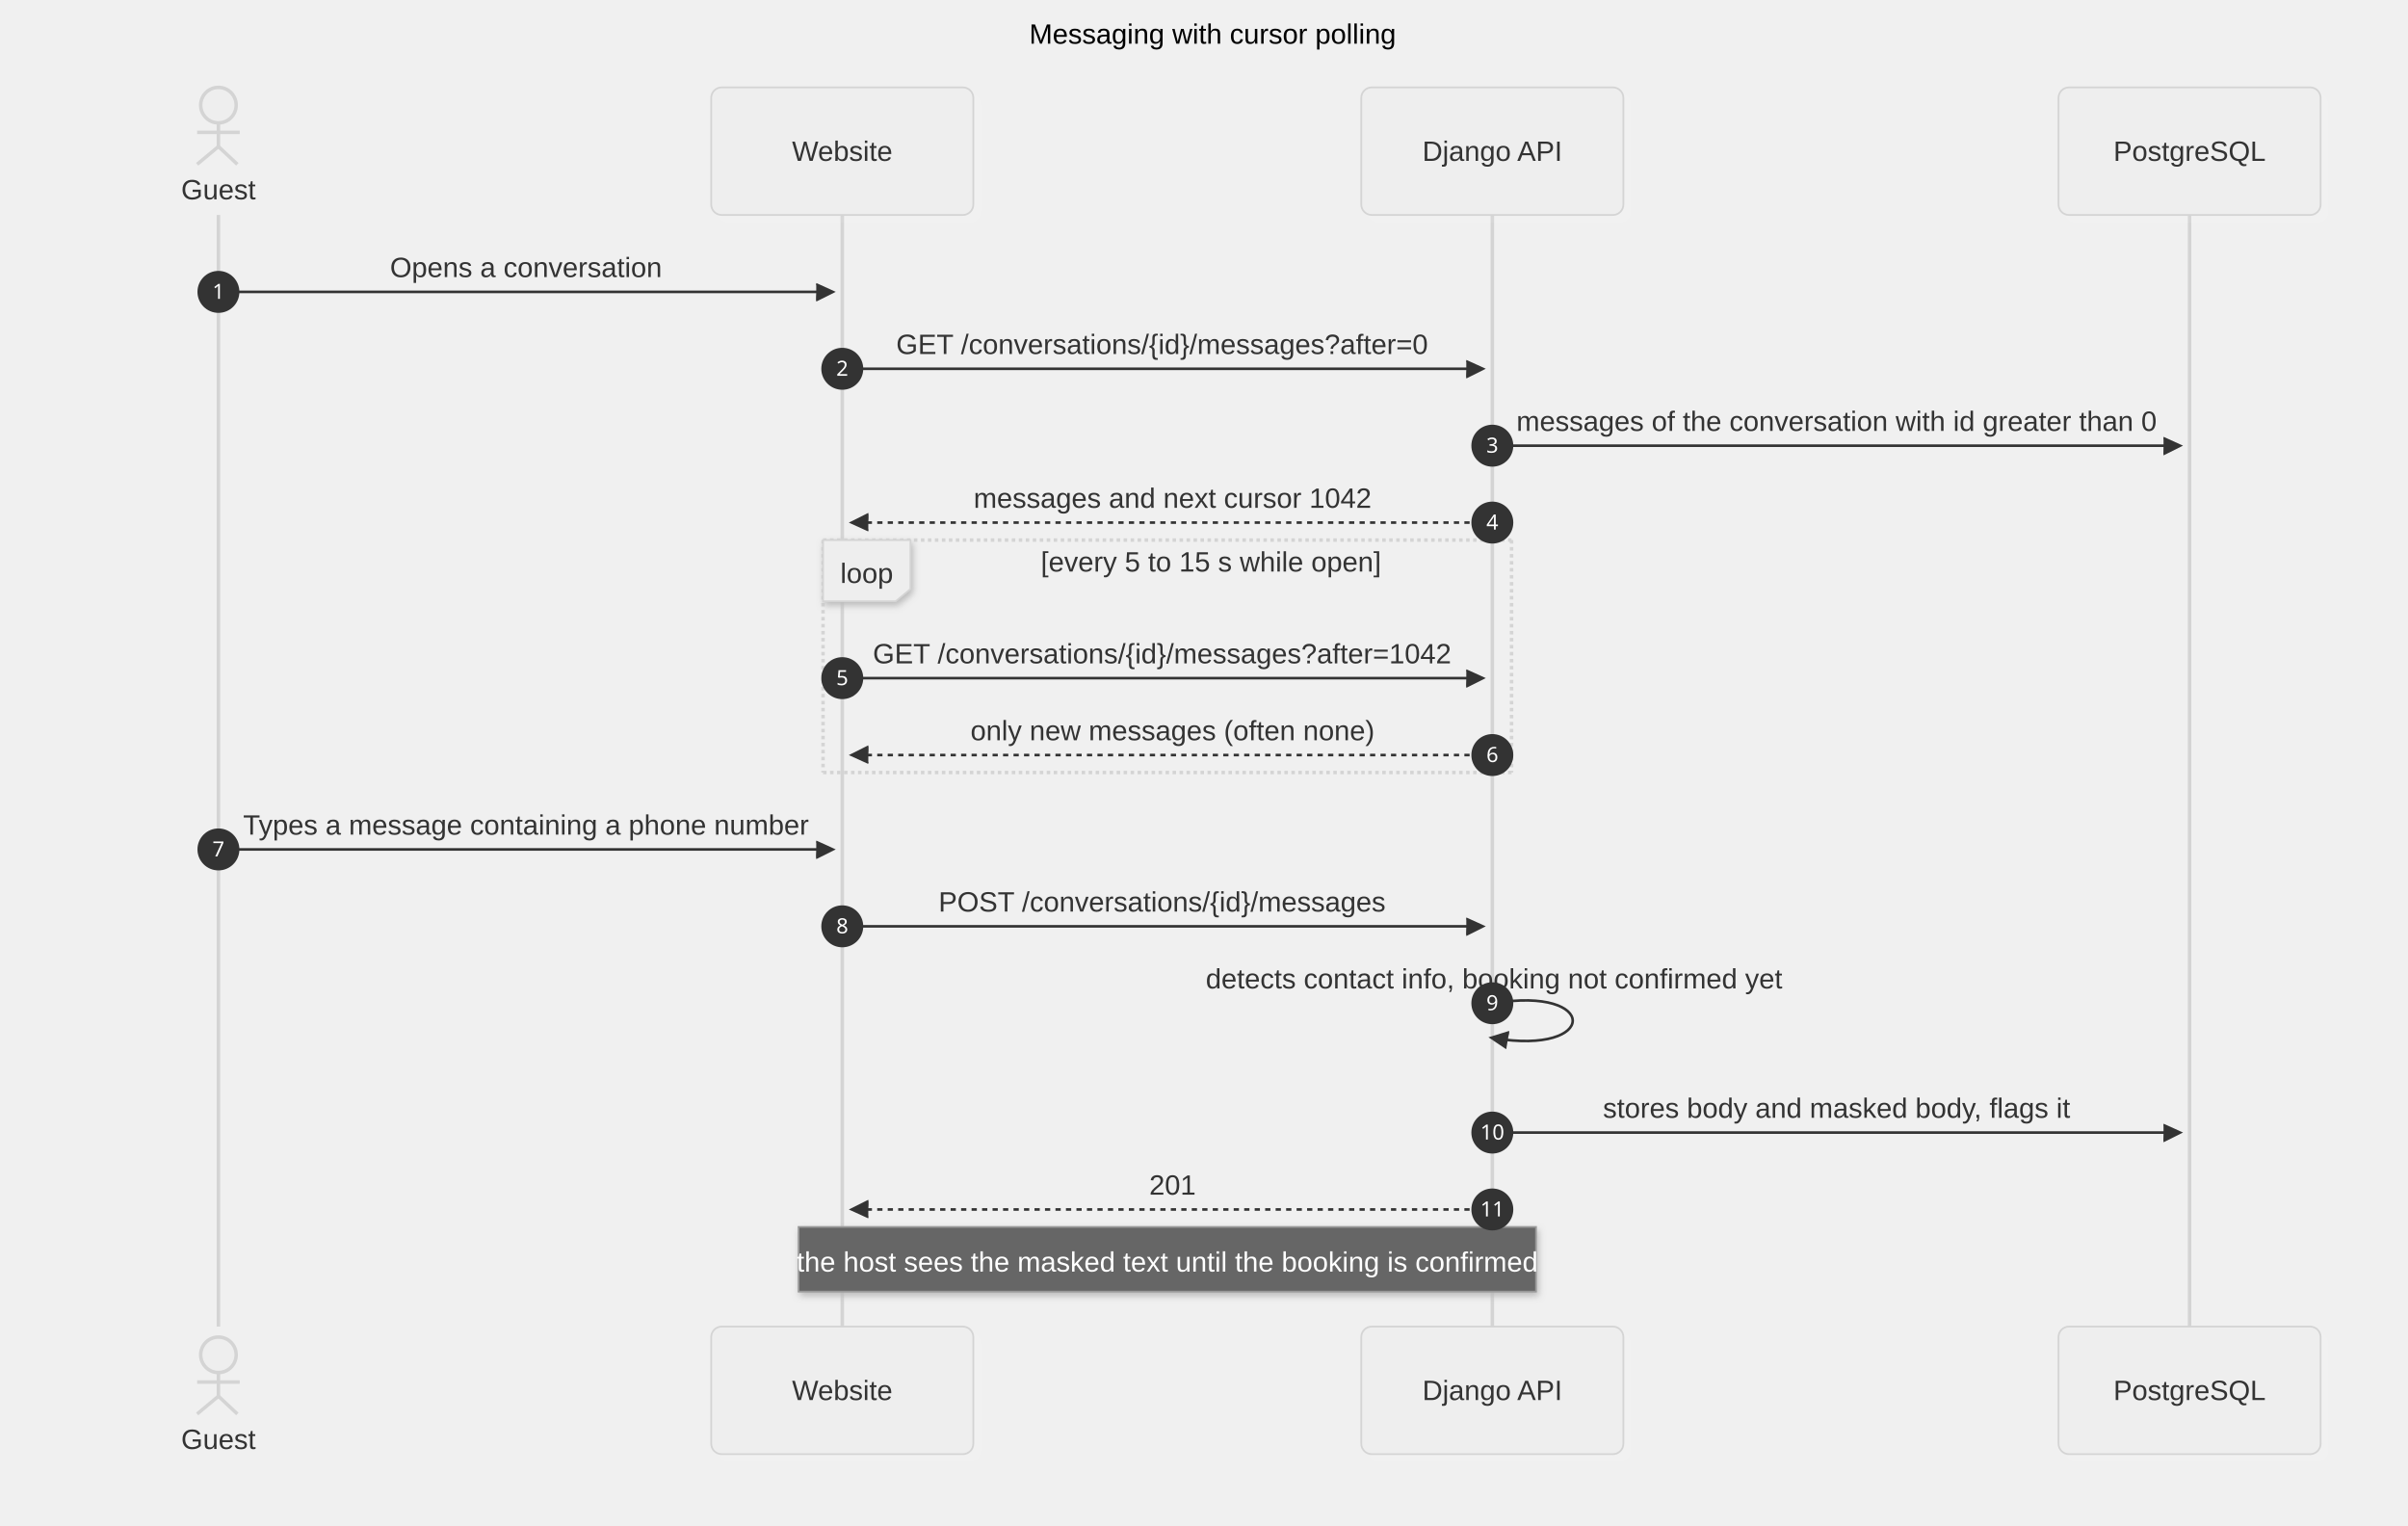
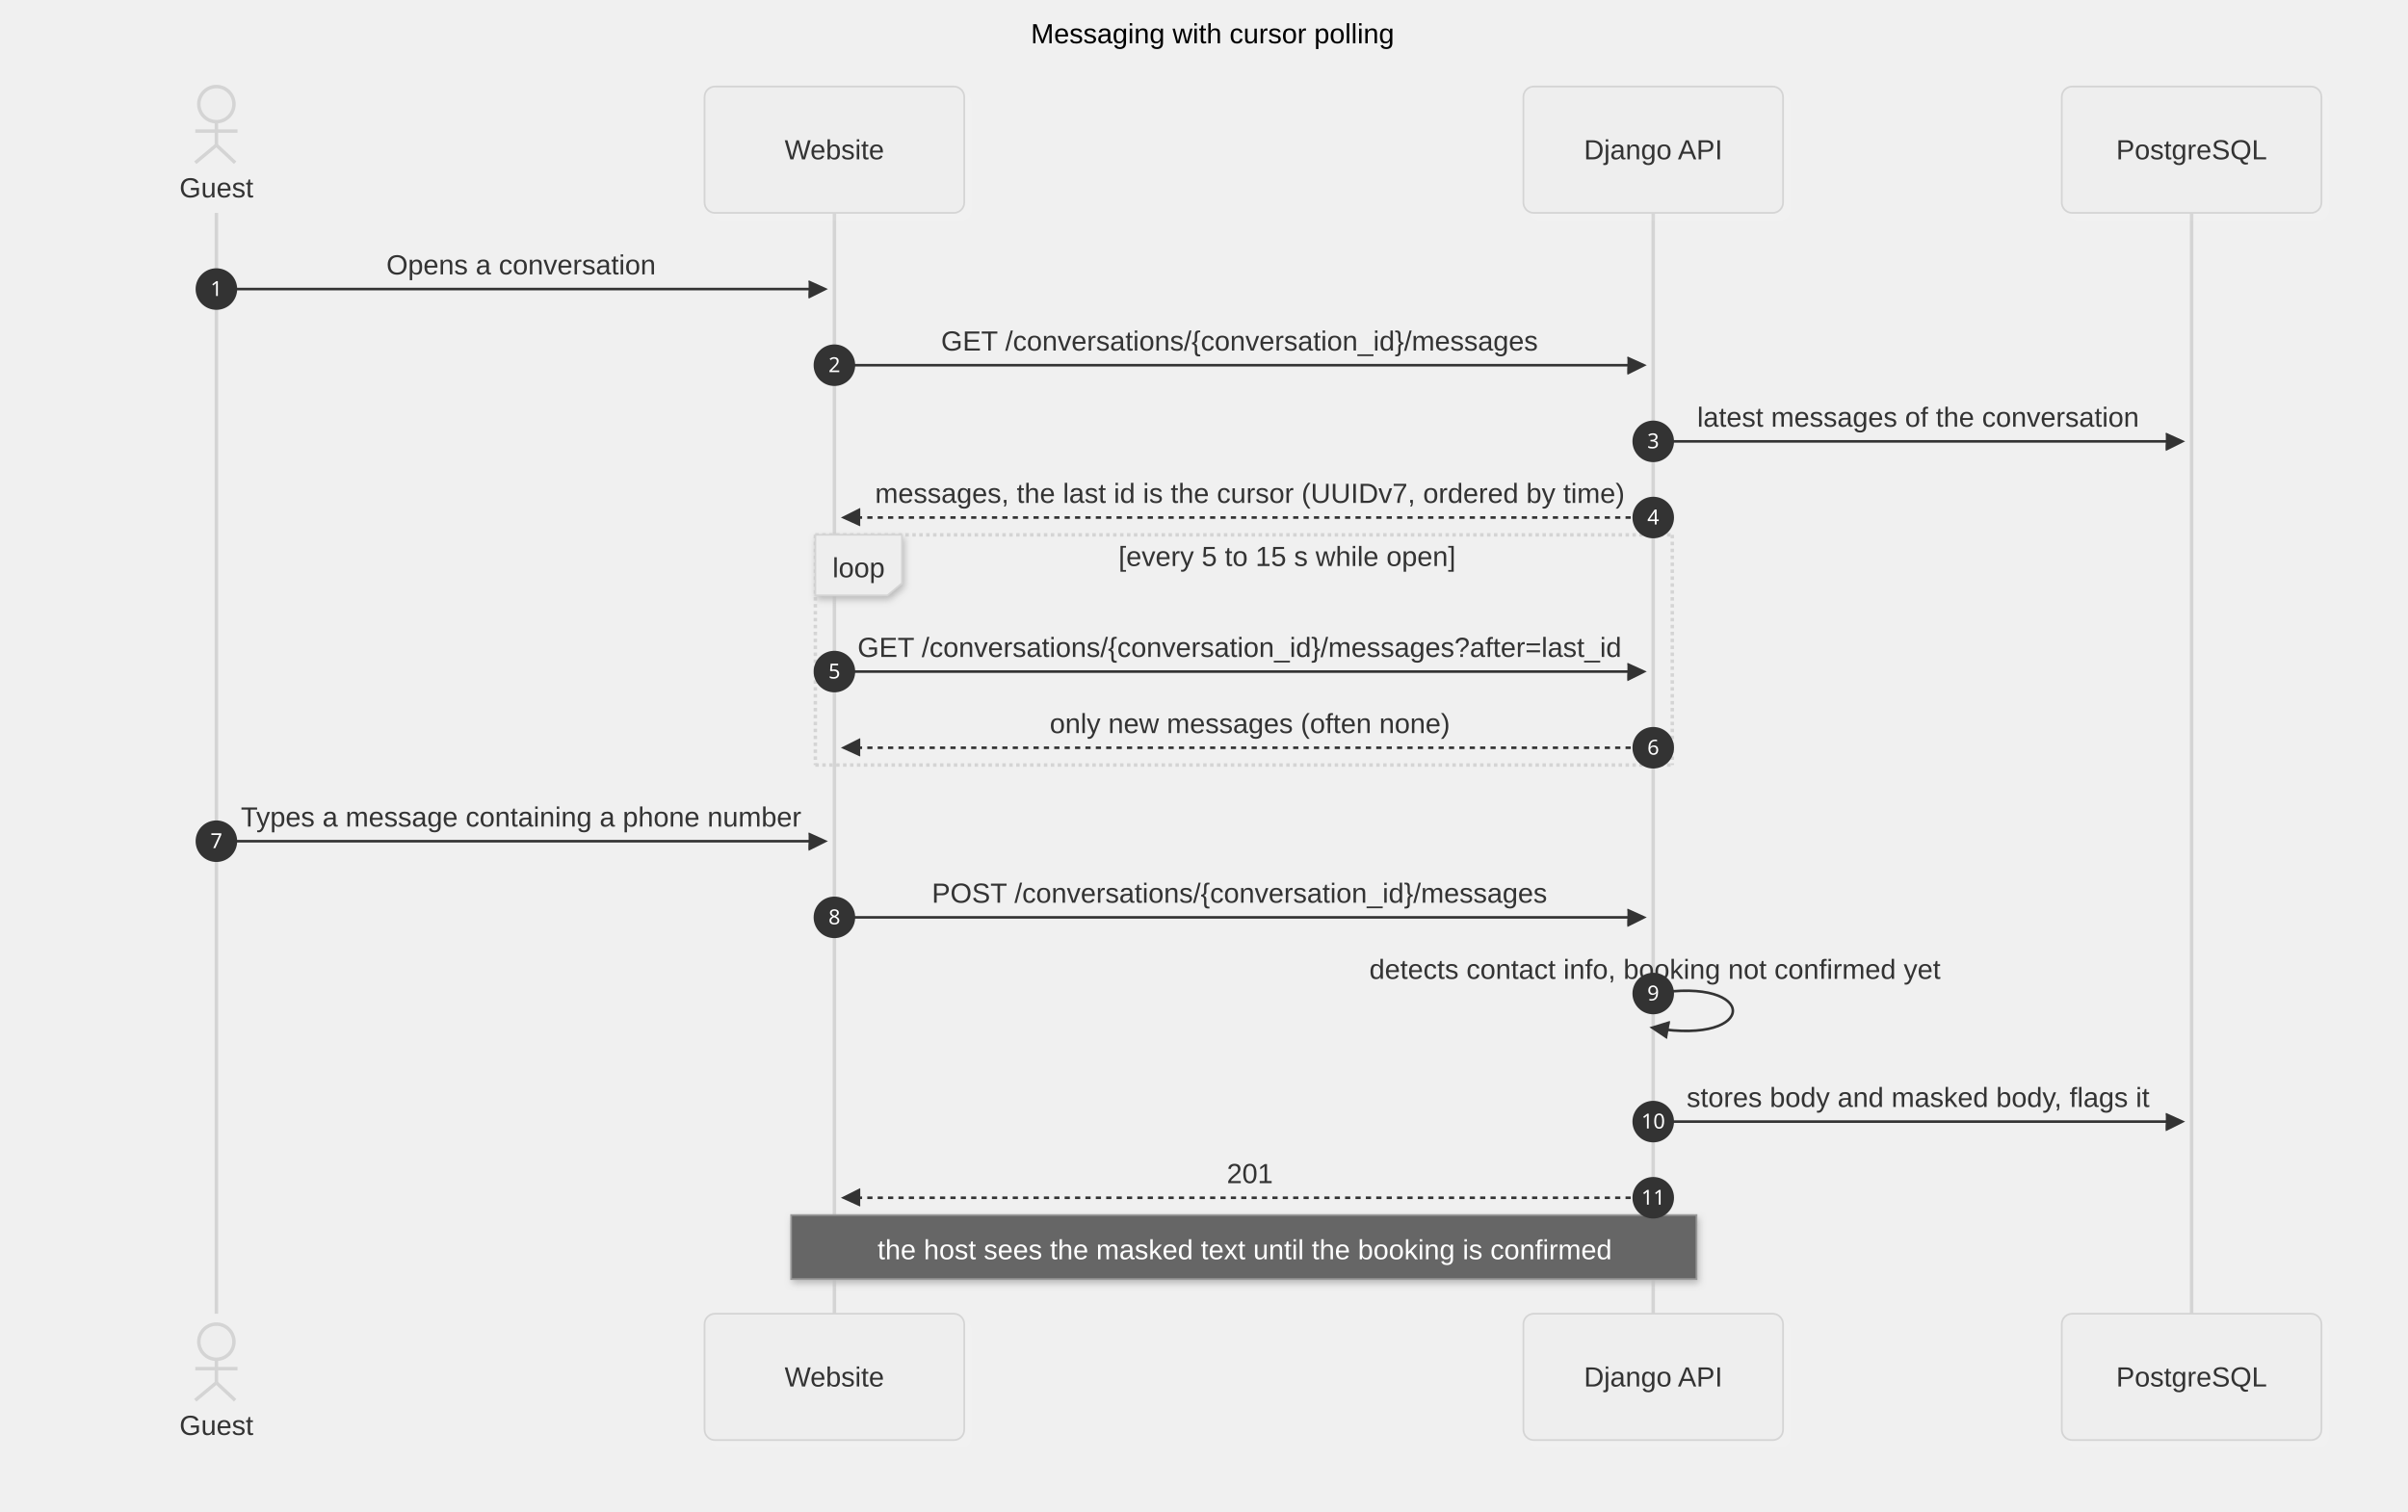
- <svg xmlns="http://www.w3.org/2000/svg" id="my-svg" width="100%" style="max-width: 1378px; background-color: white;" viewBox="-50 -50 1378 873" role="graphics-document document" aria-roledescription="sequence">
+ <svg xmlns="http://www.w3.org/2000/svg" id="my-svg" width="100%" style="max-width: 1391px; background-color: white;" viewBox="-50 -50 1391 873" role="graphics-document document" aria-roledescription="sequence">
  <g>
-     <rect x="1128" y="709" fill="#eaeaea" stroke="#666" width="150" height="73" name="DB" rx="6" ry="6" class="actor actor-bottom" data-look="neo" filter="url(#my-svg-drop-shadow)" />
-     <text x="1203" y="745.5" dominant-baseline="central" alignment-baseline="central" class="actor actor-box" style="text-anchor: middle; font-size: 16px; font-weight: 400;">
-       <tspan x="1203" dy="0">PostgreSQL</tspan>
+     <rect x="1141" y="709" fill="#eaeaea" stroke="#666" width="150" height="73" name="DB" rx="6" ry="6" class="actor actor-bottom" data-look="neo" filter="url(#my-svg-drop-shadow)" />
+     <text x="1216" y="745.5" dominant-baseline="central" alignment-baseline="central" class="actor actor-box" style="text-anchor: middle; font-size: 16px; font-weight: 400;">
+       <tspan x="1216" dy="0">PostgreSQL</tspan>
    </text>
  </g>
  <g>
-     <rect x="729" y="709" fill="#eaeaea" stroke="#666" width="150" height="73" name="A" rx="6" ry="6" class="actor actor-bottom" data-look="neo" filter="url(#my-svg-drop-shadow)" />
-     <text x="804" y="745.5" dominant-baseline="central" alignment-baseline="central" class="actor actor-box" style="text-anchor: middle; font-size: 16px; font-weight: 400;">
-       <tspan x="804" dy="0">Django API</tspan>
+     <rect x="830" y="709" fill="#eaeaea" stroke="#666" width="150" height="73" name="A" rx="6" ry="6" class="actor actor-bottom" data-look="neo" filter="url(#my-svg-drop-shadow)" />
+     <text x="905" y="745.5" dominant-baseline="central" alignment-baseline="central" class="actor actor-box" style="text-anchor: middle; font-size: 16px; font-weight: 400;">
+       <tspan x="905" dy="0">Django API</tspan>
    </text>
  </g>
  <g>
    <rect x="357" y="709" fill="#eaeaea" stroke="#666" width="150" height="73" name="W" rx="6" ry="6" class="actor actor-bottom" data-look="neo" filter="url(#my-svg-drop-shadow)" />
    <text x="432" y="745.5" dominant-baseline="central" alignment-baseline="central" class="actor actor-box" style="text-anchor: middle; font-size: 16px; font-weight: 400;">
      <tspan x="432" dy="0">Website</tspan>
    </text>
  </g>
  <g />
  <g>
-     <line id="actor3" x1="1203" y1="73" x2="1203" y2="709" class="actor-line 200" stroke-width="0.5px" stroke="#999" name="DB" data-et="life-line" data-id="DB" />
+     <line id="actor3" x1="1216" y1="73" x2="1216" y2="709" class="actor-line 200" stroke-width="0.5px" stroke="#999" name="DB" data-et="life-line" data-id="DB" />
    <g id="root-3" data-look="neo" data-et="participant" data-type="participant" data-id="DB">
-       <rect x="1128" y="0" fill="#eaeaea" stroke="#666" width="150" height="73" name="DB" rx="6" ry="6" class="actor actor-top" data-look="neo" filter="url(#my-svg-drop-shadow)" />
-       <text x="1203" y="36.5" dominant-baseline="central" alignment-baseline="central" class="actor actor-box" style="text-anchor: middle; font-size: 16px; font-weight: 400;">
-         <tspan x="1203" dy="0">PostgreSQL</tspan>
+       <rect x="1141" y="0" fill="#eaeaea" stroke="#666" width="150" height="73" name="DB" rx="6" ry="6" class="actor actor-top" data-look="neo" filter="url(#my-svg-drop-shadow)" />
+       <text x="1216" y="36.5" dominant-baseline="central" alignment-baseline="central" class="actor actor-box" style="text-anchor: middle; font-size: 16px; font-weight: 400;">
+         <tspan x="1216" dy="0">PostgreSQL</tspan>
      </text>
    </g>
  </g>
  <g>
-     <line id="actor2" x1="804" y1="73" x2="804" y2="709" class="actor-line 200" stroke-width="0.5px" stroke="#999" name="A" data-et="life-line" data-id="A" />
+     <line id="actor2" x1="905" y1="73" x2="905" y2="709" class="actor-line 200" stroke-width="0.5px" stroke="#999" name="A" data-et="life-line" data-id="A" />
    <g id="root-2" data-look="neo" data-et="participant" data-type="participant" data-id="A">
-       <rect x="729" y="0" fill="#eaeaea" stroke="#666" width="150" height="73" name="A" rx="6" ry="6" class="actor actor-top" data-look="neo" filter="url(#my-svg-drop-shadow)" />
-       <text x="804" y="36.5" dominant-baseline="central" alignment-baseline="central" class="actor actor-box" style="text-anchor: middle; font-size: 16px; font-weight: 400;">
-         <tspan x="804" dy="0">Django API</tspan>
+       <rect x="830" y="0" fill="#eaeaea" stroke="#666" width="150" height="73" name="A" rx="6" ry="6" class="actor actor-top" data-look="neo" filter="url(#my-svg-drop-shadow)" />
+       <text x="905" y="36.5" dominant-baseline="central" alignment-baseline="central" class="actor actor-box" style="text-anchor: middle; font-size: 16px; font-weight: 400;">
+         <tspan x="905" dy="0">Django API</tspan>
      </text>
    </g>
  </g>
  <g>
    <line id="actor1" x1="432" y1="73" x2="432" y2="709" class="actor-line 200" stroke-width="0.5px" stroke="#999" name="W" data-et="life-line" data-id="W" />
    <g id="root-1" data-look="neo" data-et="participant" data-type="participant" data-id="W">
      <rect x="357" y="0" fill="#eaeaea" stroke="#666" width="150" height="73" name="W" rx="6" ry="6" class="actor actor-top" data-look="neo" filter="url(#my-svg-drop-shadow)" />
      <text x="432" y="36.5" dominant-baseline="central" alignment-baseline="central" class="actor actor-box" style="text-anchor: middle; font-size: 16px; font-weight: 400;">
        <tspan x="432" dy="0">Website</tspan>
      </text>
    </g>
  </g>
  <g>
    <line id="actor0" x1="75" y1="73" x2="75" y2="709" class="actor-line 200" stroke-width="0.5px" stroke="#999" name="G" data-et="life-line" data-id="G" />
  </g>
  <style>#my-svg{font-family:Arial,sans-serif;font-size:16px;fill:#000000;}@keyframes edge-animation-frame{from{stroke-dashoffset:0;}}@keyframes dash{to{stroke-dashoffset:0;}}#my-svg .edge-animation-slow{stroke-dasharray:9,5!important;stroke-dashoffset:900;animation:dash 50s linear infinite;stroke-linecap:round;}#my-svg .edge-animation-fast{stroke-dasharray:9,5!important;stroke-dashoffset:900;animation:dash 20s linear infinite;stroke-linecap:round;}#my-svg .error-icon{fill:#552222;}#my-svg .error-text{fill:#552222;stroke:#552222;}#my-svg .edge-thickness-normal{stroke-width:1px;}#my-svg .edge-thickness-thick{stroke-width:3.5px;}#my-svg .edge-pattern-solid{stroke-dasharray:0;}#my-svg .edge-thickness-invisible{stroke-width:0;fill:none;}#my-svg .edge-pattern-dashed{stroke-dasharray:3;}#my-svg .edge-pattern-dotted{stroke-dasharray:2;}#my-svg .marker{fill:#666;stroke:#666;}#my-svg .marker.cross{stroke:#666;}#my-svg svg{font-family:Arial,sans-serif;font-size:16px;}#my-svg p{margin:0;}#my-svg .actor{stroke:hsl(0, 0%, 83%);fill:#eee;stroke-width:1;}#my-svg rect.actor.outer-path[data-look="neo"]{filter:drop-shadow( 1px 2px 2px rgba(185,185,185,1));}#my-svg rect.note[data-look="neo"]{stroke:#999;fill:#666;filter:drop-shadow( 1px 2px 2px rgba(185,185,185,1));}#my-svg text.actor&gt;tspan{fill:#333;stroke:none;}#my-svg .actor-line{stroke:hsl(0, 0%, 83%);}#my-svg .innerArc{stroke-width:1.5;stroke-dasharray:none;}#my-svg .messageLine0{stroke-width:1.5;stroke-dasharray:none;stroke:#333;}#my-svg .messageLine1{stroke-width:1.5;stroke-dasharray:2,2;stroke:#333;}#my-svg [id$="-arrowhead"] path{fill:#333;stroke:#333;}#my-svg .sequenceNumber{fill:white;}#my-svg [id$="-sequencenumber"]{fill:#333;}#my-svg [id$="-crosshead"] path{fill:#333;stroke:#333;}#my-svg .messageText{fill:#333;stroke:none;}#my-svg .labelBox{stroke:hsl(0, 0%, 83%);fill:#eee;filter:drop-shadow( 1px 2px 2px rgba(185,185,185,1));}#my-svg .labelText,#my-svg .labelText&gt;tspan{fill:#333;stroke:none;}#my-svg .loopText,#my-svg .loopText&gt;tspan{fill:#333;stroke:none;}#my-svg .sectionTitle,#my-svg .sectionTitle&gt;tspan{fill:#333;stroke:none;}#my-svg .loopLine{stroke-width:2px;stroke-dasharray:2,2;stroke:hsl(0, 0%, 83%);fill:hsl(0, 0%, 83%);}#my-svg .note{stroke:#999;fill:#666;}#my-svg .noteText,#my-svg .noteText&gt;tspan{fill:#fff;stroke:none;}#my-svg .activation0{fill:#f4f4f4;stroke:#666;}#my-svg .activation1{fill:#f4f4f4;stroke:#666;}#my-svg .activation2{fill:#f4f4f4;stroke:#666;}#my-svg .actorPopupMenu{position:absolute;}#my-svg .actorPopupMenuPanel{position:absolute;fill:#eee;box-shadow:0px 8px 16px 0px rgba(0,0,0,0.2);filter:drop-shadow(3px 5px 2px rgb(0 0 0 / 0.4));}#my-svg .actor-man circle,#my-svg line{fill:#eee;stroke-width:2px;}#my-svg g rect.rect{filter:drop-shadow( 1px 2px 2px rgba(185,185,185,1));stroke:#999;}#my-svg .node .neo-node{stroke:#999;}#my-svg [data-look="neo"].node rect,#my-svg [data-look="neo"].cluster rect,#my-svg [data-look="neo"].node polygon{stroke:url(#my-svg-gradient);filter:drop-shadow( 1px 2px 2px rgba(185,185,185,1));}#my-svg [data-look="neo"].swimlane.cluster rect{filter:none;}#my-svg [data-look="neo"].node path{stroke:url(#my-svg-gradient);stroke-width:1px;}#my-svg [data-look="neo"].node .outer-path{filter:drop-shadow( 1px 2px 2px rgba(185,185,185,1));}#my-svg [data-look="neo"].node .neo-line path{stroke:#999;filter:none;}#my-svg [data-look="neo"].node circle{stroke:url(#my-svg-gradient);filter:drop-shadow( 1px 2px 2px rgba(185,185,185,1));}#my-svg [data-look="neo"].node circle .state-start{fill:#000000;}#my-svg [data-look="neo"].icon-shape .icon{fill:url(#my-svg-gradient);filter:drop-shadow( 1px 2px 2px rgba(185,185,185,1));}#my-svg [data-look="neo"].icon-shape .icon-neo path{stroke:url(#my-svg-gradient);filter:drop-shadow( 1px 2px 2px rgba(185,185,185,1));}#my-svg :root{--mermaid-font-family:"trebuchet ms",verdana,arial,sans-serif;}</style>
  <g />
  <defs>
    <symbol id="my-svg-computer" width="24" height="24">
      <path transform="scale(.5)" d="M2 2v13h20v-13h-20zm18 11h-16v-9h16v9zm-10.228 6l.466-1h3.524l.467 1h-4.457zm14.228 3h-24l2-6h2.104l-1.33 4h18.45l-1.297-4h2.073l2 6zm-5-10h-14v-7h14v7z" />
    </symbol>
  </defs>
  <defs>
    <symbol id="my-svg-database" fill-rule="evenodd" clip-rule="evenodd">
      <path transform="scale(.5)" d="M12.258.001l.256.004.255.005.253.008.251.01.249.012.247.015.246.016.242.019.241.02.239.023.236.024.233.027.231.028.229.031.225.032.223.034.22.036.217.038.214.04.211.041.208.043.205.045.201.046.198.048.194.05.191.051.187.053.183.054.18.056.175.057.172.059.168.06.163.061.16.063.155.064.15.066.074.033.073.033.071.034.07.034.069.035.068.035.067.035.066.035.064.036.064.036.062.036.06.036.06.037.058.037.058.037.055.038.055.038.053.038.052.038.051.039.05.039.048.039.047.039.045.04.044.04.043.04.041.04.04.041.039.041.037.041.036.041.034.041.033.042.032.042.03.042.029.042.027.042.026.043.024.043.023.043.021.043.02.043.018.044.017.043.015.044.013.044.012.044.011.045.009.044.007.045.006.045.004.045.002.045.001.045v17l-.001.045-.002.045-.004.045-.006.045-.007.045-.009.044-.011.045-.012.044-.013.044-.015.044-.017.043-.018.044-.02.043-.021.043-.023.043-.024.043-.026.043-.027.042-.029.042-.03.042-.032.042-.033.042-.034.041-.036.041-.037.041-.039.041-.04.041-.041.04-.043.04-.044.04-.045.04-.047.039-.048.039-.05.039-.051.039-.052.038-.053.038-.055.038-.055.038-.058.037-.058.037-.06.037-.06.036-.062.036-.064.036-.064.036-.066.035-.067.035-.068.035-.069.035-.07.034-.071.034-.073.033-.074.033-.15.066-.155.064-.16.063-.163.061-.168.06-.172.059-.175.057-.18.056-.183.054-.187.053-.191.051-.194.05-.198.048-.201.046-.205.045-.208.043-.211.041-.214.04-.217.038-.22.036-.223.034-.225.032-.229.031-.231.028-.233.027-.236.024-.239.023-.241.02-.242.019-.246.016-.247.015-.249.012-.251.01-.253.008-.255.005-.256.004-.258.001-.258-.001-.256-.004-.255-.005-.253-.008-.251-.01-.249-.012-.247-.015-.245-.016-.243-.019-.241-.02-.238-.023-.236-.024-.234-.027-.231-.028-.228-.031-.226-.032-.223-.034-.22-.036-.217-.038-.214-.04-.211-.041-.208-.043-.204-.045-.201-.046-.198-.048-.195-.05-.19-.051-.187-.053-.184-.054-.179-.056-.176-.057-.172-.059-.167-.06-.164-.061-.159-.063-.155-.064-.151-.066-.074-.033-.072-.033-.072-.034-.07-.034-.069-.035-.068-.035-.067-.035-.066-.035-.064-.036-.063-.036-.062-.036-.061-.036-.06-.037-.058-.037-.057-.037-.056-.038-.055-.038-.053-.038-.052-.038-.051-.039-.049-.039-.049-.039-.046-.039-.046-.04-.044-.04-.043-.04-.041-.04-.04-.041-.039-.041-.037-.041-.036-.041-.034-.041-.033-.042-.032-.042-.03-.042-.029-.042-.027-.042-.026-.043-.024-.043-.023-.043-.021-.043-.02-.043-.018-.044-.017-.043-.015-.044-.013-.044-.012-.044-.011-.045-.009-.044-.007-.045-.006-.045-.004-.045-.002-.045-.001-.045v-17l.001-.045.002-.045.004-.045.006-.045.007-.045.009-.044.011-.045.012-.044.013-.044.015-.044.017-.043.018-.044.02-.043.021-.043.023-.043.024-.043.026-.043.027-.042.029-.042.03-.042.032-.042.033-.042.034-.041.036-.041.037-.041.039-.041.04-.041.041-.04.043-.04.044-.04.046-.04.046-.039.049-.039.049-.039.051-.039.052-.038.053-.038.055-.038.056-.038.057-.037.058-.037.06-.037.061-.036.062-.036.063-.036.064-.036.066-.035.067-.035.068-.035.069-.035.07-.034.072-.034.072-.033.074-.033.151-.066.155-.064.159-.063.164-.061.167-.06.172-.059.176-.057.179-.056.184-.054.187-.053.19-.051.195-.05.198-.048.201-.046.204-.045.208-.043.211-.041.214-.04.217-.038.22-.036.223-.034.226-.032.228-.031.231-.028.234-.027.236-.024.238-.023.241-.02.243-.019.245-.016.247-.015.249-.012.251-.01.253-.008.255-.005.256-.004.258-.001.258.001zm-9.258 20.499v.01l.001.021.003.021.004.022.005.021.006.022.007.022.009.023.01.022.011.023.012.023.013.023.015.023.016.024.017.023.018.024.019.024.021.024.022.025.023.024.024.025.052.049.056.05.061.051.066.051.07.051.075.051.079.052.084.052.088.052.092.052.097.052.102.051.105.052.11.052.114.051.119.051.123.051.127.05.131.05.135.05.139.048.144.049.147.047.152.047.155.047.16.045.163.045.167.043.171.043.176.041.178.041.183.039.187.039.19.037.194.035.197.035.202.033.204.031.209.03.212.029.216.027.219.025.222.024.226.021.23.02.233.018.236.016.24.015.243.012.246.01.249.008.253.005.256.004.259.001.26-.001.257-.004.254-.005.25-.008.247-.011.244-.012.241-.014.237-.016.233-.018.231-.021.226-.021.224-.024.22-.026.216-.027.212-.028.21-.031.205-.031.202-.034.198-.034.194-.036.191-.037.187-.039.183-.04.179-.04.175-.042.172-.043.168-.044.163-.045.16-.046.155-.046.152-.047.148-.048.143-.049.139-.049.136-.05.131-.05.126-.05.123-.051.118-.052.114-.051.11-.052.106-.052.101-.052.096-.052.092-.052.088-.053.083-.051.079-.052.074-.052.07-.051.065-.051.06-.051.056-.05.051-.05.023-.024.023-.025.021-.024.02-.024.019-.024.018-.024.017-.024.015-.023.014-.024.013-.023.012-.023.01-.023.01-.022.008-.022.006-.022.006-.022.004-.022.004-.021.001-.021.001-.021v-4.127l-.077.055-.08.053-.083.054-.085.053-.087.052-.09.052-.093.051-.095.05-.097.05-.1.049-.102.049-.105.048-.106.047-.109.047-.111.046-.114.045-.115.045-.118.044-.12.043-.122.042-.124.042-.126.041-.128.04-.13.04-.132.038-.134.038-.135.037-.138.037-.139.035-.142.035-.143.034-.144.033-.147.032-.148.031-.15.03-.151.03-.153.029-.154.027-.156.027-.158.026-.159.025-.161.024-.162.023-.163.022-.165.021-.166.02-.167.019-.169.018-.169.017-.171.016-.173.015-.173.014-.175.013-.175.012-.177.011-.178.01-.179.008-.179.008-.181.006-.182.005-.182.004-.184.003-.184.002h-.37l-.184-.002-.184-.003-.182-.004-.182-.005-.181-.006-.179-.008-.179-.008-.178-.01-.176-.011-.176-.012-.175-.013-.173-.014-.172-.015-.171-.016-.17-.017-.169-.018-.167-.019-.166-.02-.165-.021-.163-.022-.162-.023-.161-.024-.159-.025-.157-.026-.156-.027-.155-.027-.153-.029-.151-.03-.15-.03-.148-.031-.146-.032-.145-.033-.143-.034-.141-.035-.14-.035-.137-.037-.136-.037-.134-.038-.132-.038-.13-.04-.128-.04-.126-.041-.124-.042-.122-.042-.12-.044-.117-.043-.116-.045-.113-.045-.112-.046-.109-.047-.106-.047-.105-.048-.102-.049-.1-.049-.097-.05-.095-.05-.093-.052-.09-.051-.087-.052-.085-.053-.083-.054-.08-.054-.077-.054v4.127zm0-5.654v.011l.001.021.003.021.004.021.005.022.006.022.007.022.009.022.01.022.011.023.012.023.013.023.015.024.016.023.017.024.018.024.019.024.021.024.022.024.023.025.024.024.052.05.056.05.061.05.066.051.07.051.075.052.079.051.084.052.088.052.092.052.097.052.102.052.105.052.11.051.114.051.119.052.123.05.127.051.131.05.135.049.139.049.144.048.147.048.152.047.155.046.16.045.163.045.167.044.171.042.176.042.178.04.183.04.187.038.19.037.194.036.197.034.202.033.204.032.209.03.212.028.216.027.219.025.222.024.226.022.23.02.233.018.236.016.24.014.243.012.246.01.249.008.253.006.256.003.259.001.26-.001.257-.003.254-.006.25-.008.247-.01.244-.012.241-.015.237-.016.233-.018.231-.02.226-.022.224-.024.22-.025.216-.027.212-.029.21-.03.205-.032.202-.033.198-.035.194-.036.191-.037.187-.039.183-.039.179-.041.175-.042.172-.043.168-.044.163-.045.16-.045.155-.047.152-.047.148-.048.143-.048.139-.05.136-.049.131-.05.126-.051.123-.051.118-.051.114-.052.11-.052.106-.052.101-.052.096-.052.092-.052.088-.052.083-.052.079-.052.074-.051.07-.052.065-.051.06-.05.056-.051.051-.049.023-.025.023-.024.021-.025.02-.024.019-.024.018-.024.017-.024.015-.023.014-.023.013-.024.012-.022.01-.023.01-.023.008-.022.006-.022.006-.022.004-.021.004-.022.001-.021.001-.021v-4.139l-.077.054-.08.054-.083.054-.085.052-.087.053-.09.051-.093.051-.095.051-.097.05-.1.049-.102.049-.105.048-.106.047-.109.047-.111.046-.114.045-.115.044-.118.044-.12.044-.122.042-.124.042-.126.041-.128.04-.13.039-.132.039-.134.038-.135.037-.138.036-.139.036-.142.035-.143.033-.144.033-.147.033-.148.031-.15.03-.151.03-.153.028-.154.028-.156.027-.158.026-.159.025-.161.024-.162.023-.163.022-.165.021-.166.02-.167.019-.169.018-.169.017-.171.016-.173.015-.173.014-.175.013-.175.012-.177.011-.178.009-.179.009-.179.007-.181.007-.182.005-.182.004-.184.003-.184.002h-.37l-.184-.002-.184-.003-.182-.004-.182-.005-.181-.007-.179-.007-.179-.009-.178-.009-.176-.011-.176-.012-.175-.013-.173-.014-.172-.015-.171-.016-.17-.017-.169-.018-.167-.019-.166-.02-.165-.021-.163-.022-.162-.023-.161-.024-.159-.025-.157-.026-.156-.027-.155-.028-.153-.028-.151-.03-.15-.03-.148-.031-.146-.033-.145-.033-.143-.033-.141-.035-.14-.036-.137-.036-.136-.037-.134-.038-.132-.039-.13-.039-.128-.04-.126-.041-.124-.042-.122-.043-.12-.043-.117-.044-.116-.044-.113-.046-.112-.046-.109-.046-.106-.047-.105-.048-.102-.049-.1-.049-.097-.05-.095-.051-.093-.051-.09-.051-.087-.053-.085-.052-.083-.054-.08-.054-.077-.054v4.139zm0-5.666v.011l.001.02.003.022.004.021.005.022.006.021.007.022.009.023.01.022.011.023.012.023.013.023.015.023.016.024.017.024.018.023.019.024.021.025.022.024.023.024.024.025.052.05.056.05.061.05.066.051.07.051.075.052.079.051.084.052.088.052.092.052.097.052.102.052.105.051.11.052.114.051.119.051.123.051.127.05.131.05.135.05.139.049.144.048.147.048.152.047.155.046.16.045.163.045.167.043.171.043.176.042.178.04.183.04.187.038.19.037.194.036.197.034.202.033.204.032.209.03.212.028.216.027.219.025.222.024.226.021.23.02.233.018.236.017.24.014.243.012.246.01.249.008.253.006.256.003.259.001.26-.001.257-.003.254-.006.25-.008.247-.01.244-.013.241-.014.237-.016.233-.018.231-.02.226-.022.224-.024.22-.025.216-.027.212-.029.21-.03.205-.032.202-.033.198-.035.194-.036.191-.037.187-.039.183-.039.179-.041.175-.042.172-.043.168-.044.163-.045.16-.045.155-.047.152-.047.148-.048.143-.049.139-.049.136-.049.131-.051.126-.05.123-.051.118-.052.114-.051.11-.052.106-.052.101-.052.096-.052.092-.052.088-.052.083-.052.079-.052.074-.052.07-.051.065-.051.06-.051.056-.05.051-.049.023-.025.023-.025.021-.024.02-.024.019-.024.018-.024.017-.024.015-.023.014-.024.013-.023.012-.023.01-.022.01-.023.008-.022.006-.022.006-.022.004-.022.004-.021.001-.021.001-.021v-4.153l-.077.054-.08.054-.083.053-.085.053-.087.053-.09.051-.093.051-.095.051-.097.05-.1.049-.102.048-.105.048-.106.048-.109.046-.111.046-.114.046-.115.044-.118.044-.12.043-.122.043-.124.042-.126.041-.128.04-.13.039-.132.039-.134.038-.135.037-.138.036-.139.036-.142.034-.143.034-.144.033-.147.032-.148.032-.15.03-.151.03-.153.028-.154.028-.156.027-.158.026-.159.024-.161.024-.162.023-.163.023-.165.021-.166.02-.167.019-.169.018-.169.017-.171.016-.173.015-.173.014-.175.013-.175.012-.177.01-.178.01-.179.009-.179.007-.181.006-.182.006-.182.004-.184.003-.184.001-.185.001-.185-.001-.184-.001-.184-.003-.182-.004-.182-.006-.181-.006-.179-.007-.179-.009-.178-.01-.176-.01-.176-.012-.175-.013-.173-.014-.172-.015-.171-.016-.17-.017-.169-.018-.167-.019-.166-.02-.165-.021-.163-.023-.162-.023-.161-.024-.159-.024-.157-.026-.156-.027-.155-.028-.153-.028-.151-.03-.15-.03-.148-.032-.146-.032-.145-.033-.143-.034-.141-.034-.14-.036-.137-.036-.136-.037-.134-.038-.132-.039-.13-.039-.128-.041-.126-.041-.124-.041-.122-.043-.12-.043-.117-.044-.116-.044-.113-.046-.112-.046-.109-.046-.106-.048-.105-.048-.102-.048-.1-.05-.097-.049-.095-.051-.093-.051-.09-.052-.087-.052-.085-.053-.083-.053-.08-.054-.077-.054v4.153zm8.74-8.179l-.257.004-.254.005-.25.008-.247.011-.244.012-.241.014-.237.016-.233.018-.231.021-.226.022-.224.023-.22.026-.216.027-.212.028-.21.031-.205.032-.202.033-.198.034-.194.036-.191.038-.187.038-.183.04-.179.041-.175.042-.172.043-.168.043-.163.045-.16.046-.155.046-.152.048-.148.048-.143.048-.139.049-.136.05-.131.05-.126.051-.123.051-.118.051-.114.052-.11.052-.106.052-.101.052-.096.052-.092.052-.088.052-.083.052-.079.052-.074.051-.07.052-.065.051-.06.05-.056.05-.051.05-.023.025-.023.024-.021.024-.02.025-.019.024-.018.024-.017.023-.015.024-.014.023-.013.023-.012.023-.01.023-.01.022-.008.022-.006.023-.006.021-.004.022-.004.021-.001.021-.001.021.001.021.001.021.004.021.004.022.006.021.006.023.008.022.01.022.01.023.012.023.013.023.014.023.015.024.017.023.018.024.019.024.02.025.021.024.023.024.023.025.051.05.056.05.06.05.065.051.07.052.074.051.079.052.083.052.088.052.092.052.096.052.101.052.106.052.11.052.114.052.118.051.123.051.126.051.131.05.136.05.139.049.143.048.148.048.152.048.155.046.16.046.163.045.168.043.172.043.175.042.179.041.183.04.187.038.191.038.194.036.198.034.202.033.205.032.21.031.212.028.216.027.22.026.224.023.226.022.231.021.233.018.237.016.241.014.244.012.247.011.25.008.254.005.257.004.26.001.26-.001.257-.004.254-.005.25-.008.247-.011.244-.012.241-.014.237-.016.233-.018.231-.021.226-.022.224-.023.22-.026.216-.027.212-.028.21-.031.205-.032.202-.033.198-.034.194-.036.191-.038.187-.038.183-.04.179-.041.175-.042.172-.043.168-.043.163-.045.16-.046.155-.046.152-.048.148-.048.143-.048.139-.049.136-.05.131-.05.126-.051.123-.051.118-.051.114-.052.11-.052.106-.052.101-.052.096-.052.092-.052.088-.052.083-.052.079-.052.074-.051.07-.052.065-.051.06-.05.056-.05.051-.05.023-.025.023-.024.021-.024.02-.025.019-.024.018-.024.017-.023.015-.024.014-.023.013-.023.012-.023.01-.023.01-.022.008-.022.006-.023.006-.021.004-.022.004-.021.001-.021.001-.021-.001-.021-.001-.021-.004-.021-.004-.022-.006-.021-.006-.023-.008-.022-.01-.022-.01-.023-.012-.023-.013-.023-.014-.023-.015-.024-.017-.023-.018-.024-.019-.024-.02-.025-.021-.024-.023-.024-.023-.025-.051-.05-.056-.05-.06-.05-.065-.051-.07-.052-.074-.051-.079-.052-.083-.052-.088-.052-.092-.052-.096-.052-.101-.052-.106-.052-.11-.052-.114-.052-.118-.051-.123-.051-.126-.051-.131-.05-.136-.05-.139-.049-.143-.048-.148-.048-.152-.048-.155-.046-.16-.046-.163-.045-.168-.043-.172-.043-.175-.042-.179-.041-.183-.04-.187-.038-.191-.038-.194-.036-.198-.034-.202-.033-.205-.032-.21-.031-.212-.028-.216-.027-.22-.026-.224-.023-.226-.022-.231-.021-.233-.018-.237-.016-.241-.014-.244-.012-.247-.011-.25-.008-.254-.005-.257-.004-.26-.001-.26.001z" />
    </symbol>
  </defs>
  <defs>
    <symbol id="my-svg-clock" width="24" height="24">
      <path transform="scale(.5)" d="M12 2c5.514 0 10 4.486 10 10s-4.486 10-10 10-10-4.486-10-10 4.486-10 10-10zm0-2c-6.627 0-12 5.373-12 12s5.373 12 12 12 12-5.373 12-12-5.373-12-12-12zm5.848 12.459c.202.038.202.333.001.372-1.907.361-6.045 1.111-6.547 1.111-.719 0-1.301-.582-1.301-1.301 0-.512.77-5.447 1.125-7.445.034-.192.312-.181.343.014l.985 6.238 5.394 1.011z" />
    </symbol>
  </defs>
  <defs>
    <marker id="my-svg-arrowhead" refX="7.9" refY="5" markerUnits="userSpaceOnUse" markerWidth="12" markerHeight="12" orient="auto-start-reverse">
      <path d="M -1 0 L 10 5 L 0 10 z" />
    </marker>
  </defs>
  <defs>
    <marker id="my-svg-crosshead" markerWidth="15" markerHeight="8" orient="auto" refX="4" refY="4.5">
      <path fill="none" stroke="#000000" stroke-width="1pt" d="M 1,2 L 6,7 M 6,2 L 1,7" style="stroke-dasharray: 0, 0;" />
    </marker>
  </defs>
  <defs>
    <marker id="my-svg-filled-head" refX="15.5" refY="7" markerWidth="20" markerHeight="28" orient="auto">
      <path d="M 18,7 L9,13 L14,7 L9,1 Z" />
    </marker>
  </defs>
  <defs>
    <marker id="my-svg-sequencenumber" refX="15" refY="15" markerWidth="60" markerHeight="40" orient="auto">
      <circle cx="15" cy="15" r="6" />
    </marker>
  </defs>
  <defs>
    <marker id="my-svg-solidTopArrowHead" refX="7.9" refY="7.25" markerUnits="userSpaceOnUse" markerWidth="12" markerHeight="12" orient="auto-start-reverse">
      <path d="M 0 0 L 10 8 L 0 8 z" />
    </marker>
  </defs>
  <defs>
    <marker id="my-svg-solidBottomArrowHead" refX="7.9" refY="0.75" markerUnits="userSpaceOnUse" markerWidth="12" markerHeight="12" orient="auto-start-reverse">
      <path d="M 0 0 L 10 0 L 0 8 z" />
    </marker>
  </defs>
  <defs>
    <marker id="my-svg-stickTopArrowHead" refX="7.5" refY="7" markerUnits="userSpaceOnUse" markerWidth="12" markerHeight="12" orient="auto-start-reverse">
      <path d="M 0 0 L 7 7" stroke="black" stroke-width="1.5" fill="none" />
    </marker>
  </defs>
  <defs>
    <marker id="my-svg-stickBottomArrowHead" refX="7.5" refY="0" markerUnits="userSpaceOnUse" markerWidth="12" markerHeight="12" orient="auto-start-reverse">
      <path d="M 0 7 L 7 0" stroke="black" stroke-width="1.5" fill="none" />
    </marker>
  </defs>
  <defs>
    <filter id="my-svg-drop-shadow" height="130%" width="130%">
      <feDropShadow dx="4" dy="4" stdDeviation="0" flood-opacity="0.06" flood-color="#FFFFFF" />
    </filter>
  </defs>
  <g data-et="control-structure" data-id="i8">
-     <line x1="421" y1="259" x2="815" y2="259" class="loopLine" />
-     <line x1="815" y1="259" x2="815" y2="392" class="loopLine" />
-     <line x1="421" y1="392" x2="815" y2="392" class="loopLine" />
+     <line x1="421" y1="259" x2="916" y2="259" class="loopLine" />
+     <line x1="916" y1="259" x2="916" y2="392" class="loopLine" />
+     <line x1="421" y1="392" x2="916" y2="392" class="loopLine" />
    <line x1="421" y1="259" x2="421" y2="392" class="loopLine" />
    <polygon points="421,259 471,259 471,287 462.6,294 421,294" class="labelBox" />
    <text x="446" y="279" text-anchor="middle" dominant-baseline="middle" alignment-baseline="middle" class="labelText" style="font-size: 16px; font-weight: 400;">loop</text>
-     <text x="643" y="277" text-anchor="middle" class="loopText" style="font-size: 16px; font-weight: 400;">
-       <tspan x="643">[every 5 to 15 s while open]</tspan>
+     <text x="693.5" y="277" text-anchor="middle" class="loopText" style="font-size: 16px; font-weight: 400;">
+       <tspan x="693.5">[every 5 to 15 s while open]</tspan>
    </text>
  </g>
  <g data-et="note" data-id="i14">
-     <rect x="407" y="652" fill="#EDF2AE" stroke="#666" width="422" height="37" class="note" data-look="neo" />
-     <text x="618" y="657" text-anchor="middle" dominant-baseline="middle" alignment-baseline="middle" class="noteText" dy="1em" style="font-size: 16px; font-weight: 400;">
-       <tspan x="618">the host sees the masked text until the booking is confirmed</tspan>
+     <rect x="407" y="652" fill="#EDF2AE" stroke="#666" width="523" height="37" class="note" data-look="neo" />
+     <text x="669" y="657" text-anchor="middle" dominant-baseline="middle" alignment-baseline="middle" class="noteText" dy="1em" style="font-size: 16px; font-weight: 400;">
+       <tspan x="669">the host sees the masked text until the booking is confirmed</tspan>
    </text>
  </g>
  <g class="actor-man actor-top" name="G" data-et="participant" data-type="actor" data-id="G" style="stroke: rgb(212, 212, 212);">
    <line id="actor-man-torso0" x1="75" y1="20.308" x2="75" y2="33.846" />
    <line id="actor-man-arms0" x1="62.815" y1="25.723" x2="87.185" y2="25.723" />
    <line x1="62.815" y1="44" x2="75" y2="33.846" />
    <line x1="75" y1="33.846" x2="85.831" y2="44" />
    <circle cx="75" cy="10.154" r="10.154" width="150" height="73" />
    <text x="75" y="58.5" dominant-baseline="central" alignment-baseline="central" class="actor actor-man" style="text-anchor: middle; font-size: 16px; font-weight: 400;">
      <tspan x="75" dy="0">Guest</tspan>
    </text>
  </g>
  <text x="251" y="88" text-anchor="middle" dominant-baseline="middle" alignment-baseline="middle" class="messageText" dy="1em" style="font-size: 16px; font-weight: 400;">Opens a conversation</text>
  <line x1="82" y1="117" x2="425" y2="117" class="messageLine0" data-et="message" data-id="i1" data-from="G" data-to="W" stroke-width="2" stroke="none" marker-end="url(#my-svg-arrowhead)" style="fill: none;" />
  <line x1="75" y1="117" x2="75" y2="117" stroke-width="0" marker-start="url(#my-svg-sequencenumber)" />
  <text x="75" y="121" font-family="sans-serif" font-size="12px" text-anchor="middle" class="sequenceNumber">1</text>
-   <text x="615" y="132" text-anchor="middle" dominant-baseline="middle" alignment-baseline="middle" class="messageText" dy="1em" style="font-size: 16px; font-weight: 400;">GET /conversations/{id}/messages?after=0</text>
-   <line x1="439" y1="161" x2="797" y2="161" class="messageLine0" data-et="message" data-id="i2" data-from="W" data-to="A" stroke-width="2" stroke="none" marker-end="url(#my-svg-arrowhead)" style="fill: none;" />
+   <text x="666" y="132" text-anchor="middle" dominant-baseline="middle" alignment-baseline="middle" class="messageText" dy="1em" style="font-size: 16px; font-weight: 400;">GET /conversations/{conversation_id}/messages</text>
+   <line x1="439" y1="161" x2="898" y2="161" class="messageLine0" data-et="message" data-id="i2" data-from="W" data-to="A" stroke-width="2" stroke="none" marker-end="url(#my-svg-arrowhead)" style="fill: none;" />
  <line x1="432" y1="161" x2="432" y2="161" stroke-width="0" marker-start="url(#my-svg-sequencenumber)" />
  <text x="432" y="165" font-family="sans-serif" font-size="12px" text-anchor="middle" class="sequenceNumber">2</text>
-   <text x="1001" y="176" text-anchor="middle" dominant-baseline="middle" alignment-baseline="middle" class="messageText" dy="1em" style="font-size: 16px; font-weight: 400;">messages of the conversation with id greater than 0</text>
-   <line x1="811" y1="205" x2="1196" y2="205" class="messageLine0" data-et="message" data-id="i3" data-from="A" data-to="DB" stroke-width="2" stroke="none" marker-end="url(#my-svg-arrowhead)" style="fill: none;" />
-   <line x1="804" y1="205" x2="804" y2="205" stroke-width="0" marker-start="url(#my-svg-sequencenumber)" />
-   <text x="804" y="209" font-family="sans-serif" font-size="12px" text-anchor="middle" class="sequenceNumber">3</text>
-   <text x="621" y="220" text-anchor="middle" dominant-baseline="middle" alignment-baseline="middle" class="messageText" dy="1em" style="font-size: 16px; font-weight: 400;">messages and next cursor 1042</text>
-   <line x1="809" y1="249" x2="439" y2="249" class="messageLine1" data-et="message" data-id="i4" data-from="A" data-to="W" stroke-width="2" stroke="none" marker-end="url(#my-svg-arrowhead)" style="stroke-dasharray: 3, 3; fill: none;" />
-   <line x1="804" y1="249" x2="804" y2="249" stroke-width="0" marker-start="url(#my-svg-sequencenumber)" />
-   <text x="804" y="253" font-family="sans-serif" font-size="12px" text-anchor="middle" class="sequenceNumber">4</text>
-   <text x="615" y="309" text-anchor="middle" dominant-baseline="middle" alignment-baseline="middle" class="messageText" dy="1em" style="font-size: 16px; font-weight: 400;">GET /conversations/{id}/messages?after=1042</text>
-   <line x1="439" y1="338" x2="797" y2="338" class="messageLine0" data-et="message" data-id="i6" data-from="W" data-to="A" stroke-width="2" stroke="none" marker-end="url(#my-svg-arrowhead)" style="fill: none;" />
+   <text x="1058" y="176" text-anchor="middle" dominant-baseline="middle" alignment-baseline="middle" class="messageText" dy="1em" style="font-size: 16px; font-weight: 400;">latest messages of the conversation</text>
+   <line x1="912" y1="205" x2="1209" y2="205" class="messageLine0" data-et="message" data-id="i3" data-from="A" data-to="DB" stroke-width="2" stroke="none" marker-end="url(#my-svg-arrowhead)" style="fill: none;" />
+   <line x1="905" y1="205" x2="905" y2="205" stroke-width="0" marker-start="url(#my-svg-sequencenumber)" />
+   <text x="905" y="209" font-family="sans-serif" font-size="12px" text-anchor="middle" class="sequenceNumber">3</text>
+   <text x="672" y="220" text-anchor="middle" dominant-baseline="middle" alignment-baseline="middle" class="messageText" dy="1em" style="font-size: 16px; font-weight: 400;">messages, the last id is the cursor (UUIDv7, ordered by time)</text>
+   <line x1="910" y1="249" x2="439" y2="249" class="messageLine1" data-et="message" data-id="i4" data-from="A" data-to="W" stroke-width="2" stroke="none" marker-end="url(#my-svg-arrowhead)" style="stroke-dasharray: 3, 3; fill: none;" />
+   <line x1="905" y1="249" x2="905" y2="249" stroke-width="0" marker-start="url(#my-svg-sequencenumber)" />
+   <text x="905" y="253" font-family="sans-serif" font-size="12px" text-anchor="middle" class="sequenceNumber">4</text>
+   <text x="666" y="309" text-anchor="middle" dominant-baseline="middle" alignment-baseline="middle" class="messageText" dy="1em" style="font-size: 16px; font-weight: 400;">GET /conversations/{conversation_id}/messages?after=last_id</text>
+   <line x1="439" y1="338" x2="898" y2="338" class="messageLine0" data-et="message" data-id="i6" data-from="W" data-to="A" stroke-width="2" stroke="none" marker-end="url(#my-svg-arrowhead)" style="fill: none;" />
  <line x1="432" y1="338" x2="432" y2="338" stroke-width="0" marker-start="url(#my-svg-sequencenumber)" />
  <text x="432" y="342" font-family="sans-serif" font-size="12px" text-anchor="middle" class="sequenceNumber">5</text>
-   <text x="621" y="353" text-anchor="middle" dominant-baseline="middle" alignment-baseline="middle" class="messageText" dy="1em" style="font-size: 16px; font-weight: 400;">only new messages (often none)</text>
-   <line x1="809" y1="382" x2="439" y2="382" class="messageLine1" data-et="message" data-id="i7" data-from="A" data-to="W" stroke-width="2" stroke="none" marker-end="url(#my-svg-arrowhead)" style="stroke-dasharray: 3, 3; fill: none;" />
-   <line x1="804" y1="382" x2="804" y2="382" stroke-width="0" marker-start="url(#my-svg-sequencenumber)" />
-   <text x="804" y="386" font-family="sans-serif" font-size="12px" text-anchor="middle" class="sequenceNumber">6</text>
+   <text x="672" y="353" text-anchor="middle" dominant-baseline="middle" alignment-baseline="middle" class="messageText" dy="1em" style="font-size: 16px; font-weight: 400;">only new messages (often none)</text>
+   <line x1="910" y1="382" x2="439" y2="382" class="messageLine1" data-et="message" data-id="i7" data-from="A" data-to="W" stroke-width="2" stroke="none" marker-end="url(#my-svg-arrowhead)" style="stroke-dasharray: 3, 3; fill: none;" />
+   <line x1="905" y1="382" x2="905" y2="382" stroke-width="0" marker-start="url(#my-svg-sequencenumber)" />
+   <text x="905" y="386" font-family="sans-serif" font-size="12px" text-anchor="middle" class="sequenceNumber">6</text>
  <text x="251" y="407" text-anchor="middle" dominant-baseline="middle" alignment-baseline="middle" class="messageText" dy="1em" style="font-size: 16px; font-weight: 400;">Types a message containing a phone number</text>
  <line x1="82" y1="436" x2="425" y2="436" class="messageLine0" data-et="message" data-id="i9" data-from="G" data-to="W" stroke-width="2" stroke="none" marker-end="url(#my-svg-arrowhead)" style="fill: none;" />
  <line x1="75" y1="436" x2="75" y2="436" stroke-width="0" marker-start="url(#my-svg-sequencenumber)" />
  <text x="75" y="440" font-family="sans-serif" font-size="12px" text-anchor="middle" class="sequenceNumber">7</text>
-   <text x="615" y="451" text-anchor="middle" dominant-baseline="middle" alignment-baseline="middle" class="messageText" dy="1em" style="font-size: 16px; font-weight: 400;">POST /conversations/{id}/messages</text>
-   <line x1="439" y1="480" x2="797" y2="480" class="messageLine0" data-et="message" data-id="i10" data-from="W" data-to="A" stroke-width="2" stroke="none" marker-end="url(#my-svg-arrowhead)" style="fill: none;" />
+   <text x="666" y="451" text-anchor="middle" dominant-baseline="middle" alignment-baseline="middle" class="messageText" dy="1em" style="font-size: 16px; font-weight: 400;">POST /conversations/{conversation_id}/messages</text>
+   <line x1="439" y1="480" x2="898" y2="480" class="messageLine0" data-et="message" data-id="i10" data-from="W" data-to="A" stroke-width="2" stroke="none" marker-end="url(#my-svg-arrowhead)" style="fill: none;" />
  <line x1="432" y1="480" x2="432" y2="480" stroke-width="0" marker-start="url(#my-svg-sequencenumber)" />
  <text x="432" y="484" font-family="sans-serif" font-size="12px" text-anchor="middle" class="sequenceNumber">8</text>
-   <text x="805" y="495" text-anchor="middle" dominant-baseline="middle" alignment-baseline="middle" class="messageText" dy="1em" style="font-size: 16px; font-weight: 400;">detects contact info, booking not confirmed yet</text>
-   <path d="M 805,524 C 865,514 865,554 805,544" class="messageLine0" data-et="message" data-id="i11" data-from="A" data-to="A" stroke-width="2" stroke="none" marker-end="url(#my-svg-arrowhead)" x1="811" style="fill: none;" />
-   <line x1="804" y1="524" x2="804" y2="524" stroke-width="0" marker-start="url(#my-svg-sequencenumber)" />
-   <text x="804" y="528" font-family="sans-serif" font-size="12px" text-anchor="middle" class="sequenceNumber">9</text>
-   <text x="1001" y="569" text-anchor="middle" dominant-baseline="middle" alignment-baseline="middle" class="messageText" dy="1em" style="font-size: 16px; font-weight: 400;">stores body and masked body, flags it</text>
-   <line x1="811" y1="598" x2="1196" y2="598" class="messageLine0" data-et="message" data-id="i12" data-from="A" data-to="DB" stroke-width="2" stroke="none" marker-end="url(#my-svg-arrowhead)" style="fill: none;" />
-   <line x1="804" y1="598" x2="804" y2="598" stroke-width="0" marker-start="url(#my-svg-sequencenumber)" />
-   <text x="804" y="602" font-family="sans-serif" font-size="12px" text-anchor="middle" class="sequenceNumber">10</text>
-   <text x="621" y="613" text-anchor="middle" dominant-baseline="middle" alignment-baseline="middle" class="messageText" dy="1em" style="font-size: 16px; font-weight: 400;">201</text>
-   <line x1="809" y1="642" x2="439" y2="642" class="messageLine1" data-et="message" data-id="i13" data-from="A" data-to="W" stroke-width="2" stroke="none" marker-end="url(#my-svg-arrowhead)" style="stroke-dasharray: 3, 3; fill: none;" />
-   <line x1="804" y1="642" x2="804" y2="642" stroke-width="0" marker-start="url(#my-svg-sequencenumber)" />
-   <text x="804" y="646" font-family="sans-serif" font-size="12px" text-anchor="middle" class="sequenceNumber">11</text>
+   <text x="906" y="495" text-anchor="middle" dominant-baseline="middle" alignment-baseline="middle" class="messageText" dy="1em" style="font-size: 16px; font-weight: 400;">detects contact info, booking not confirmed yet</text>
+   <path d="M 906,524 C 966,514 966,554 906,544" class="messageLine0" data-et="message" data-id="i11" data-from="A" data-to="A" stroke-width="2" stroke="none" marker-end="url(#my-svg-arrowhead)" x1="912" style="fill: none;" />
+   <line x1="905" y1="524" x2="905" y2="524" stroke-width="0" marker-start="url(#my-svg-sequencenumber)" />
+   <text x="905" y="528" font-family="sans-serif" font-size="12px" text-anchor="middle" class="sequenceNumber">9</text>
+   <text x="1058" y="569" text-anchor="middle" dominant-baseline="middle" alignment-baseline="middle" class="messageText" dy="1em" style="font-size: 16px; font-weight: 400;">stores body and masked body, flags it</text>
+   <line x1="912" y1="598" x2="1209" y2="598" class="messageLine0" data-et="message" data-id="i12" data-from="A" data-to="DB" stroke-width="2" stroke="none" marker-end="url(#my-svg-arrowhead)" style="fill: none;" />
+   <line x1="905" y1="598" x2="905" y2="598" stroke-width="0" marker-start="url(#my-svg-sequencenumber)" />
+   <text x="905" y="602" font-family="sans-serif" font-size="12px" text-anchor="middle" class="sequenceNumber">10</text>
+   <text x="672" y="613" text-anchor="middle" dominant-baseline="middle" alignment-baseline="middle" class="messageText" dy="1em" style="font-size: 16px; font-weight: 400;">201</text>
+   <line x1="910" y1="642" x2="439" y2="642" class="messageLine1" data-et="message" data-id="i13" data-from="A" data-to="W" stroke-width="2" stroke="none" marker-end="url(#my-svg-arrowhead)" style="stroke-dasharray: 3, 3; fill: none;" />
+   <line x1="905" y1="642" x2="905" y2="642" stroke-width="0" marker-start="url(#my-svg-sequencenumber)" />
+   <text x="905" y="646" font-family="sans-serif" font-size="12px" text-anchor="middle" class="sequenceNumber">11</text>
  <g class="actor-man actor-bottom" name="G" style="stroke: rgb(212, 212, 212);">
    <line id="actor-man-torso3" x1="75" y1="735.308" x2="75" y2="748.846" />
    <line id="actor-man-arms3" x1="62.815" y1="740.723" x2="87.185" y2="740.723" />
    <line x1="62.815" y1="759" x2="75" y2="748.846" />
    <line x1="75" y1="748.846" x2="85.831" y2="759" />
    <circle cx="75" cy="725.154" r="10.154" width="150" height="73" />
    <text x="75" y="773.5" dominant-baseline="central" alignment-baseline="central" class="actor actor-man" style="text-anchor: middle; font-size: 16px; font-weight: 400;">
      <tspan x="75" dy="0">Guest</tspan>
    </text>
  </g>
-   <text x="539" y="-25">Messaging with cursor polling</text>
+   <text x="545.5" y="-25">Messaging with cursor polling</text>
</svg>
